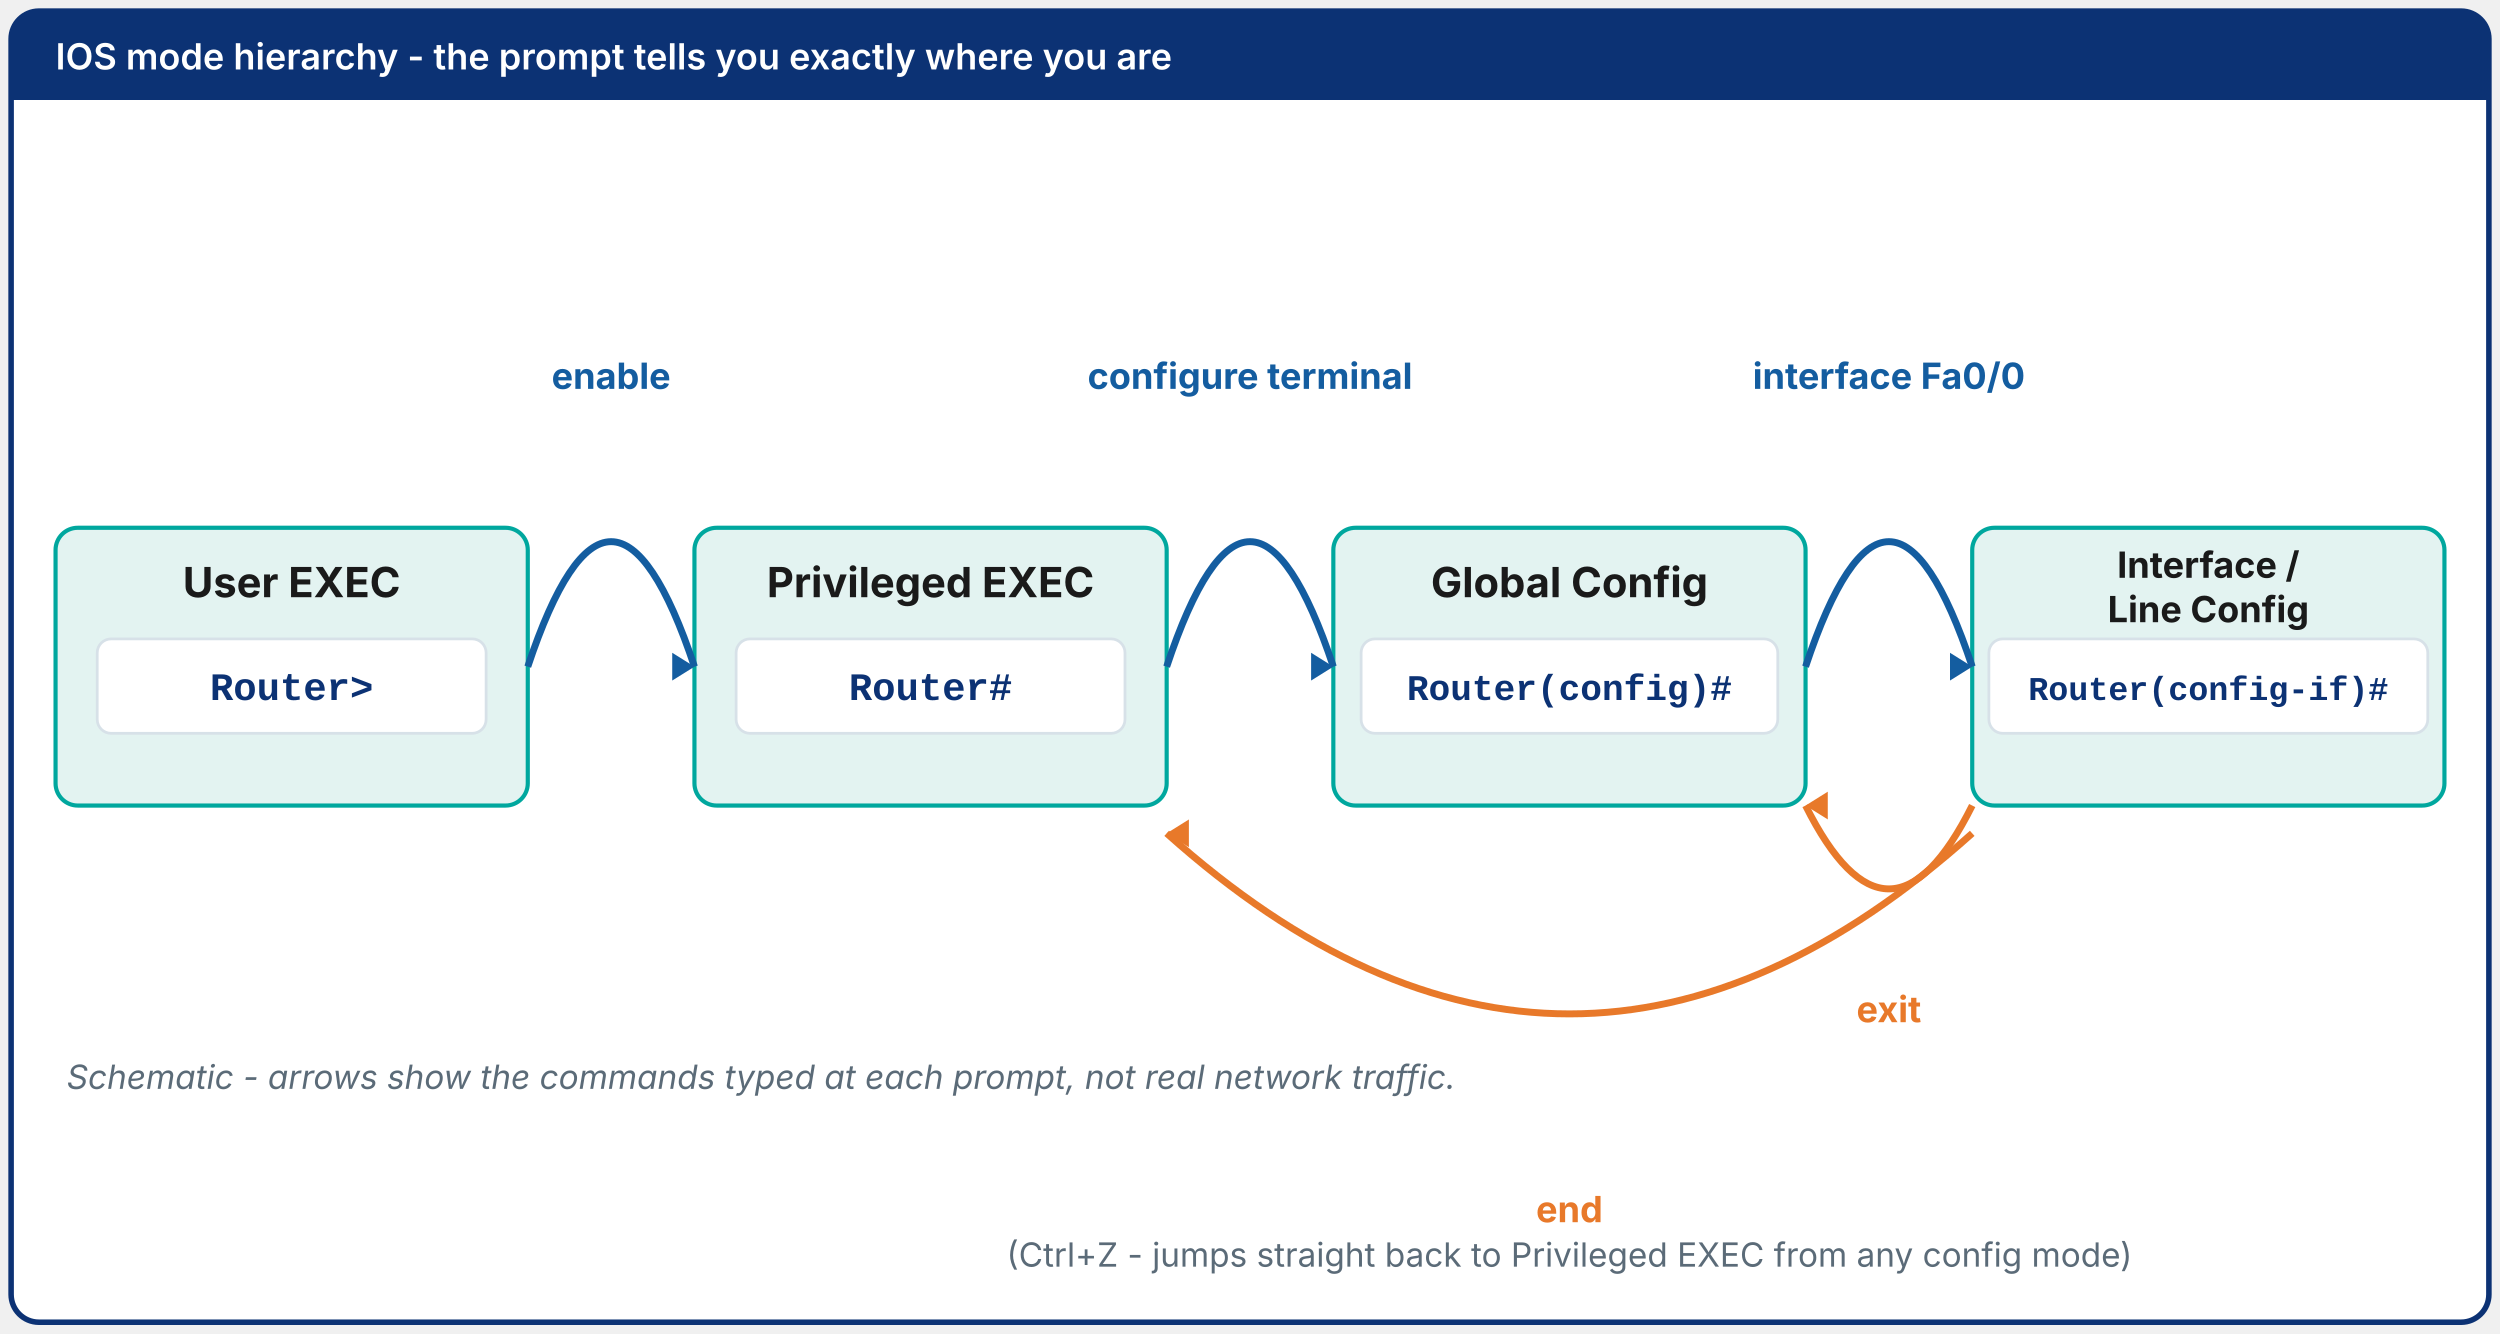
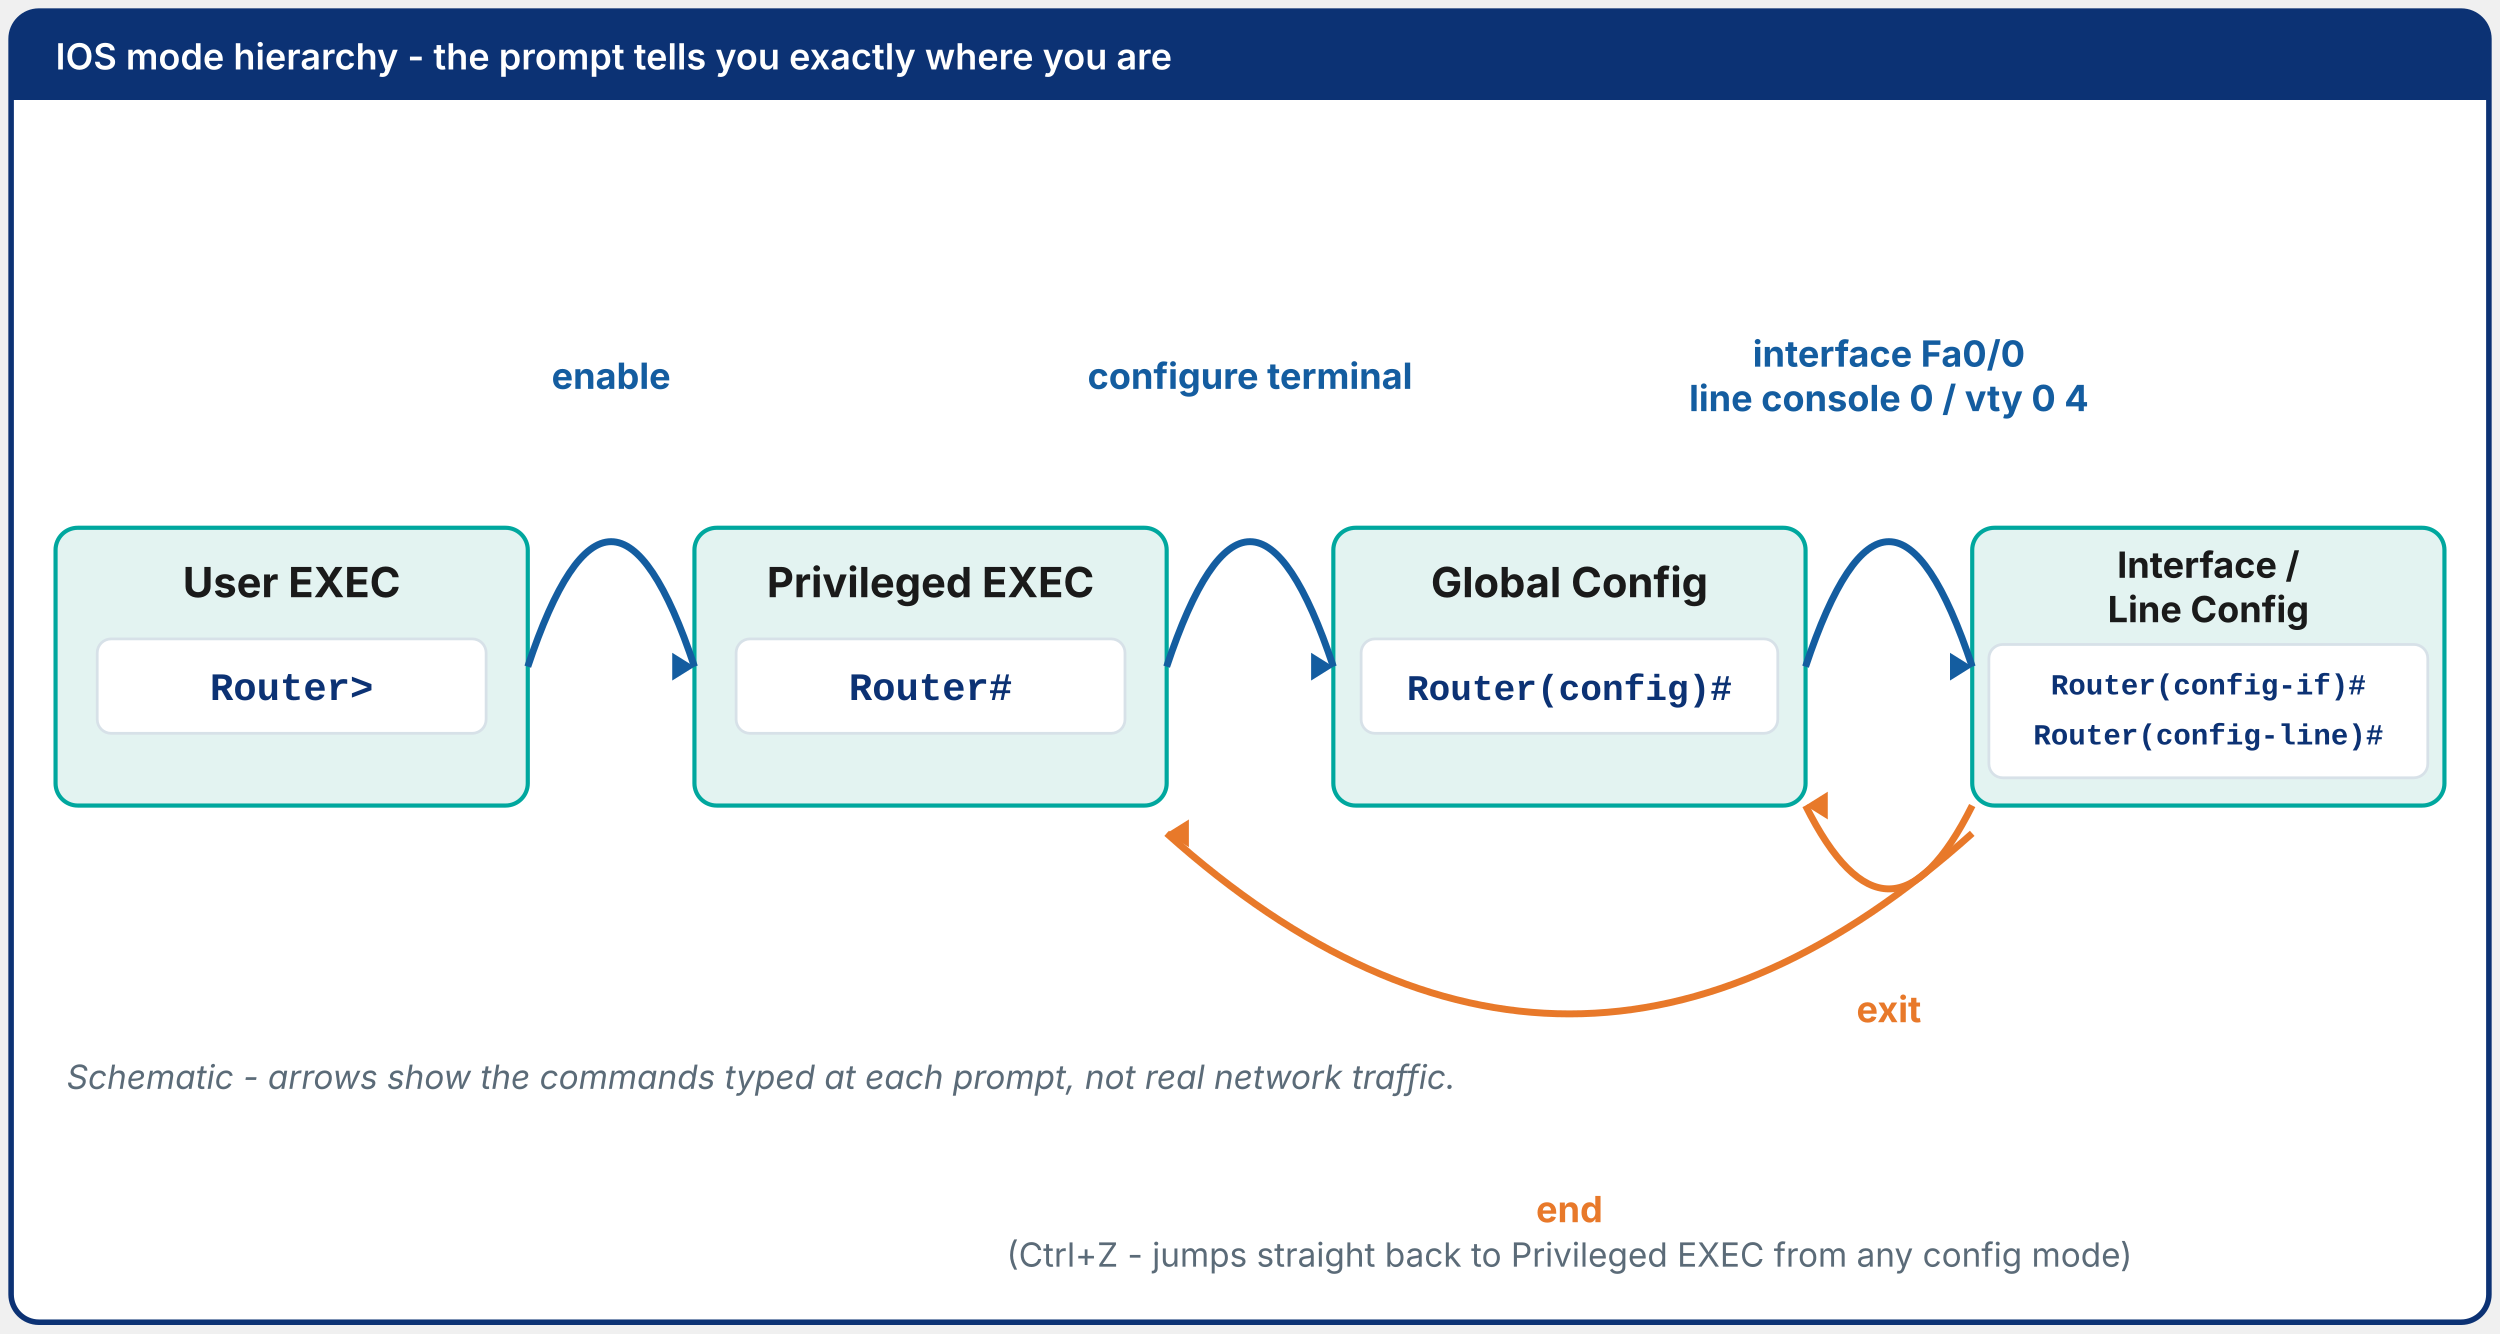
<svg xmlns="http://www.w3.org/2000/svg" viewBox="0 0 900 480" role="img" aria-labelledby="iosmodes-title">
  <style>
  .lbl { font-family: system-ui, -apple-system, sans-serif; fill: #1A1A1A; font-size: 15px; font-weight: 700; }
  .lbl-sm { font-family: system-ui, -apple-system, sans-serif; fill: #5B6B78; font-size: 12px; }
  .lbl-a { font-family: system-ui, -apple-system, sans-serif; fill: #145DA0; font-size: 13px; font-weight: 700; }
  .lbl-b { font-family: system-ui, -apple-system, sans-serif; fill: #E8792A; font-size: 13px; font-weight: 700; }
  .lbl-title { font-family: system-ui, -apple-system, sans-serif; fill: #fff; font-size: 13px; font-weight: 600; }
  .prompt { font-family: 'Courier New', monospace; fill: #0C3274; font-size: 14px; font-weight: 700; }
  .box { fill: #E3F3F1; stroke: #00A79E; stroke-width: 1.5; }
</style>
  <rect x="4" y="4" width="892" height="472" rx="10" fill="#ffffff" stroke="#0C3274" stroke-width="2" />
  <rect x="4" y="4" width="892" height="32" rx="10" fill="#0C3274" />
  <rect x="4" y="20" width="892" height="16" fill="#0C3274" />
  <text x="20" y="25" class="lbl-title">IOS mode hierarchy - the prompt tells you exactly where you are</text>
  <rect x="20" y="190" width="170" height="100" rx="8" class="box" />
  <text x="105" y="215" text-anchor="middle" class="lbl">User EXEC</text>
  <rect x="35" y="230" width="140" height="34" rx="5" fill="#ffffff" stroke="#D7E1E8" />
  <text x="105" y="252" text-anchor="middle" class="prompt">Router&gt;</text>
  <rect x="250" y="190" width="170" height="100" rx="8" class="box" />
  <text x="335" y="215" text-anchor="middle" class="lbl">Privileged EXEC</text>
  <rect x="265" y="230" width="140" height="34" rx="5" fill="#ffffff" stroke="#D7E1E8" />
  <text x="335" y="252" text-anchor="middle" class="prompt">Router#</text>
  <rect x="480" y="190" width="170" height="100" rx="8" class="box" />
  <text x="565" y="215" text-anchor="middle" class="lbl">Global Config</text>
  <rect x="490" y="230" width="150" height="34" rx="5" fill="#ffffff" stroke="#D7E1E8" />
  <text x="565" y="252" text-anchor="middle" class="prompt" style="font-size:13px;">Router(config)#</text>
  <rect x="710" y="190" width="170" height="100" rx="8" class="box" />
  <text x="795" y="208" text-anchor="middle" class="lbl" style="font-size:13px;">Interface /</text>
  <text x="795" y="224" text-anchor="middle" class="lbl" style="font-size:13px;">Line Config</text>
-   <rect x="716" y="230" width="158" height="34" rx="5" fill="#ffffff" stroke="#D7E1E8" />
-   <text x="795" y="252" text-anchor="middle" class="prompt" style="font-size:12px;">Router(config-if)#</text>
+   <rect x="716" y="232" width="158" height="48" rx="5" fill="#ffffff" stroke="#D7E1E8" />
+   <text x="795" y="250" text-anchor="middle" class="prompt" style="font-size:10.5px;">Router(config-if)#</text>
+   <text x="795" y="268" text-anchor="middle" class="prompt" style="font-size:10.5px;">Router(config-line)#</text>
  <path d="M190,240 Q220,150 250,240" fill="none" stroke="#145DA0" stroke-width="2.5" />
  <polygon points="250,240 242,235 242,245" fill="#145DA0" />
  <text x="220" y="140" text-anchor="middle" class="lbl-a">enable</text>
  <path d="M420,240 Q450,150 480,240" fill="none" stroke="#145DA0" stroke-width="2.5" />
  <polygon points="480,240 472,235 472,245" fill="#145DA0" />
  <text x="450" y="140" text-anchor="middle" class="lbl-a">configure terminal</text>
  <path d="M650,240 Q680,150 710,240" fill="none" stroke="#145DA0" stroke-width="2.5" />
  <polygon points="710,240 702,235 702,245" fill="#145DA0" />
-   <text x="680" y="140" text-anchor="middle" class="lbl-a">interface Fa0/0</text>
+   <text x="680" y="132" text-anchor="middle" class="lbl-a">interface Fa0/0</text>
+   <text x="680" y="148" text-anchor="middle" class="lbl-a">line console 0 / vty 0 4</text>
  <path d="M710,290 Q680,350 650,290" fill="none" stroke="#E8792A" stroke-width="2.5" />
  <polygon points="650,290 658,285 658,295" fill="#E8792A" />
  <text x="680" y="368" text-anchor="middle" class="lbl-b">exit</text>
  <path d="M710,300 Q565,430 420,300" fill="none" stroke="#E8792A" stroke-width="2.5" />
  <polygon points="420,300 428,295 428,305" fill="#E8792A" />
  <text x="565" y="440" text-anchor="middle" class="lbl-b">end</text>
  <text x="565" y="456" text-anchor="middle" class="lbl-sm">(Ctrl+Z - jumps straight back to Privileged EXEC from any config mode)</text>
  <text x="24" y="392" class="lbl-sm" style="font-style:italic;">Schematic - arrows show the commands typed at each prompt, not real network traffic.</text>
</svg>
